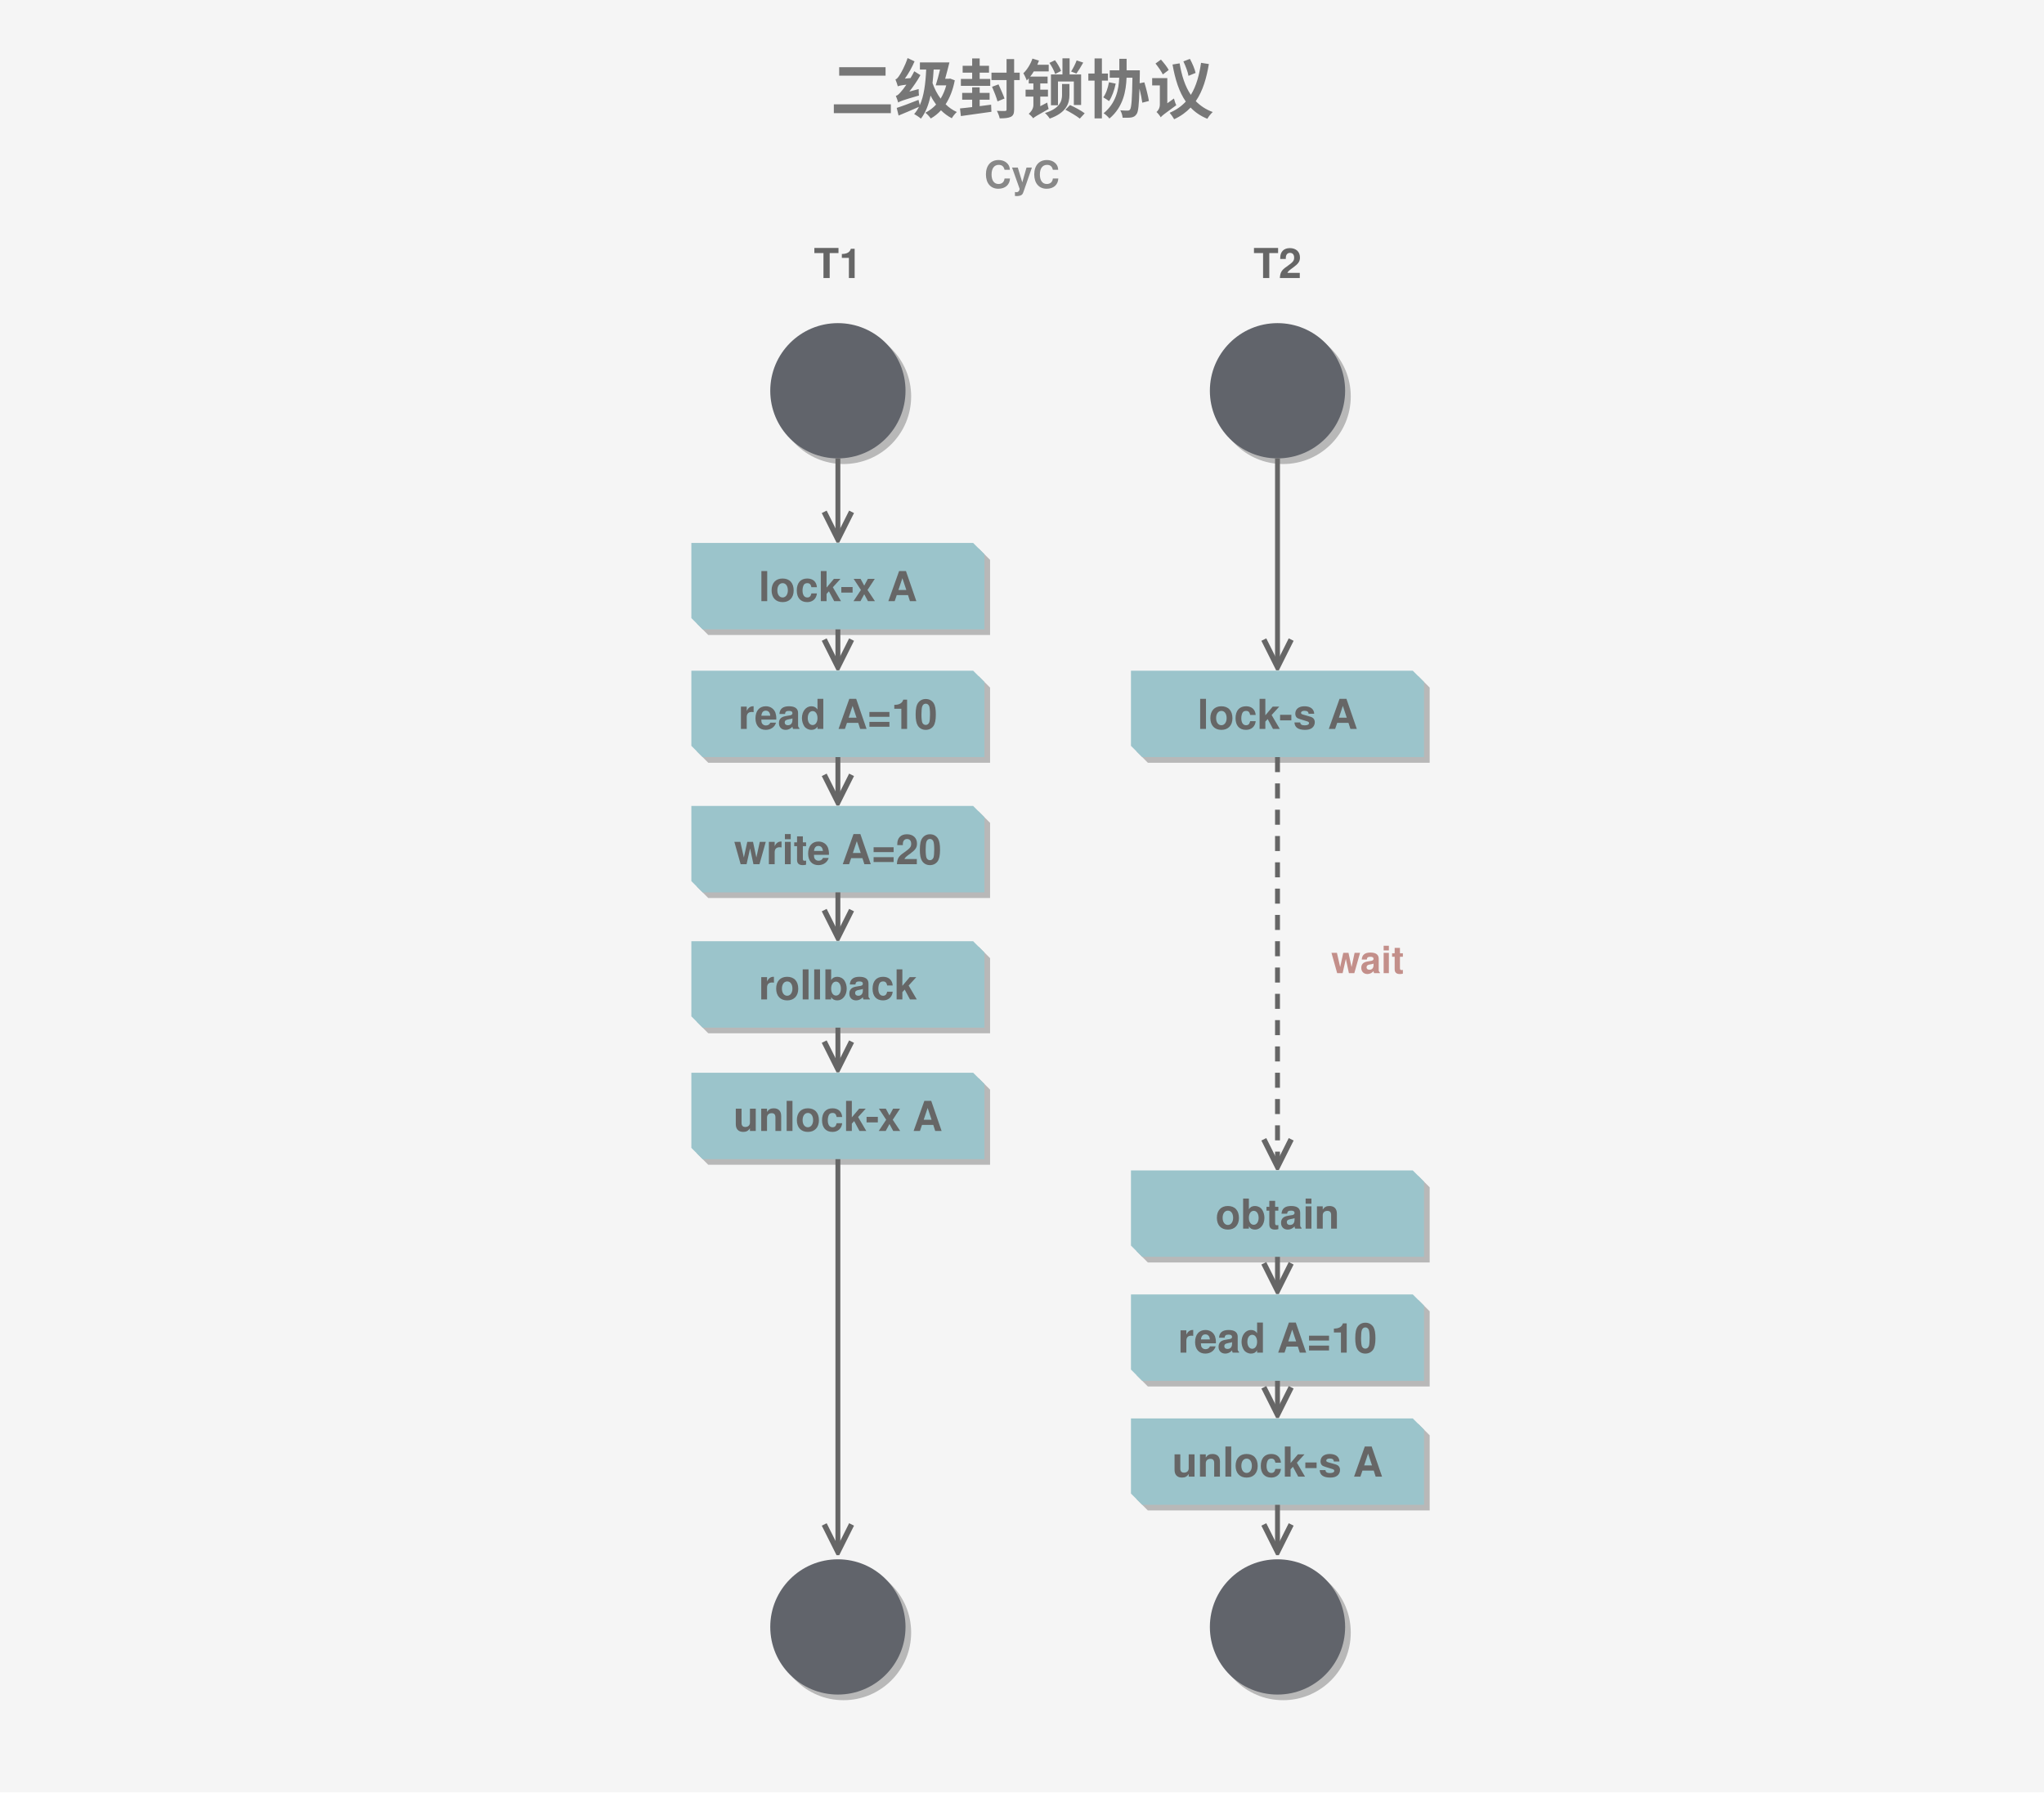
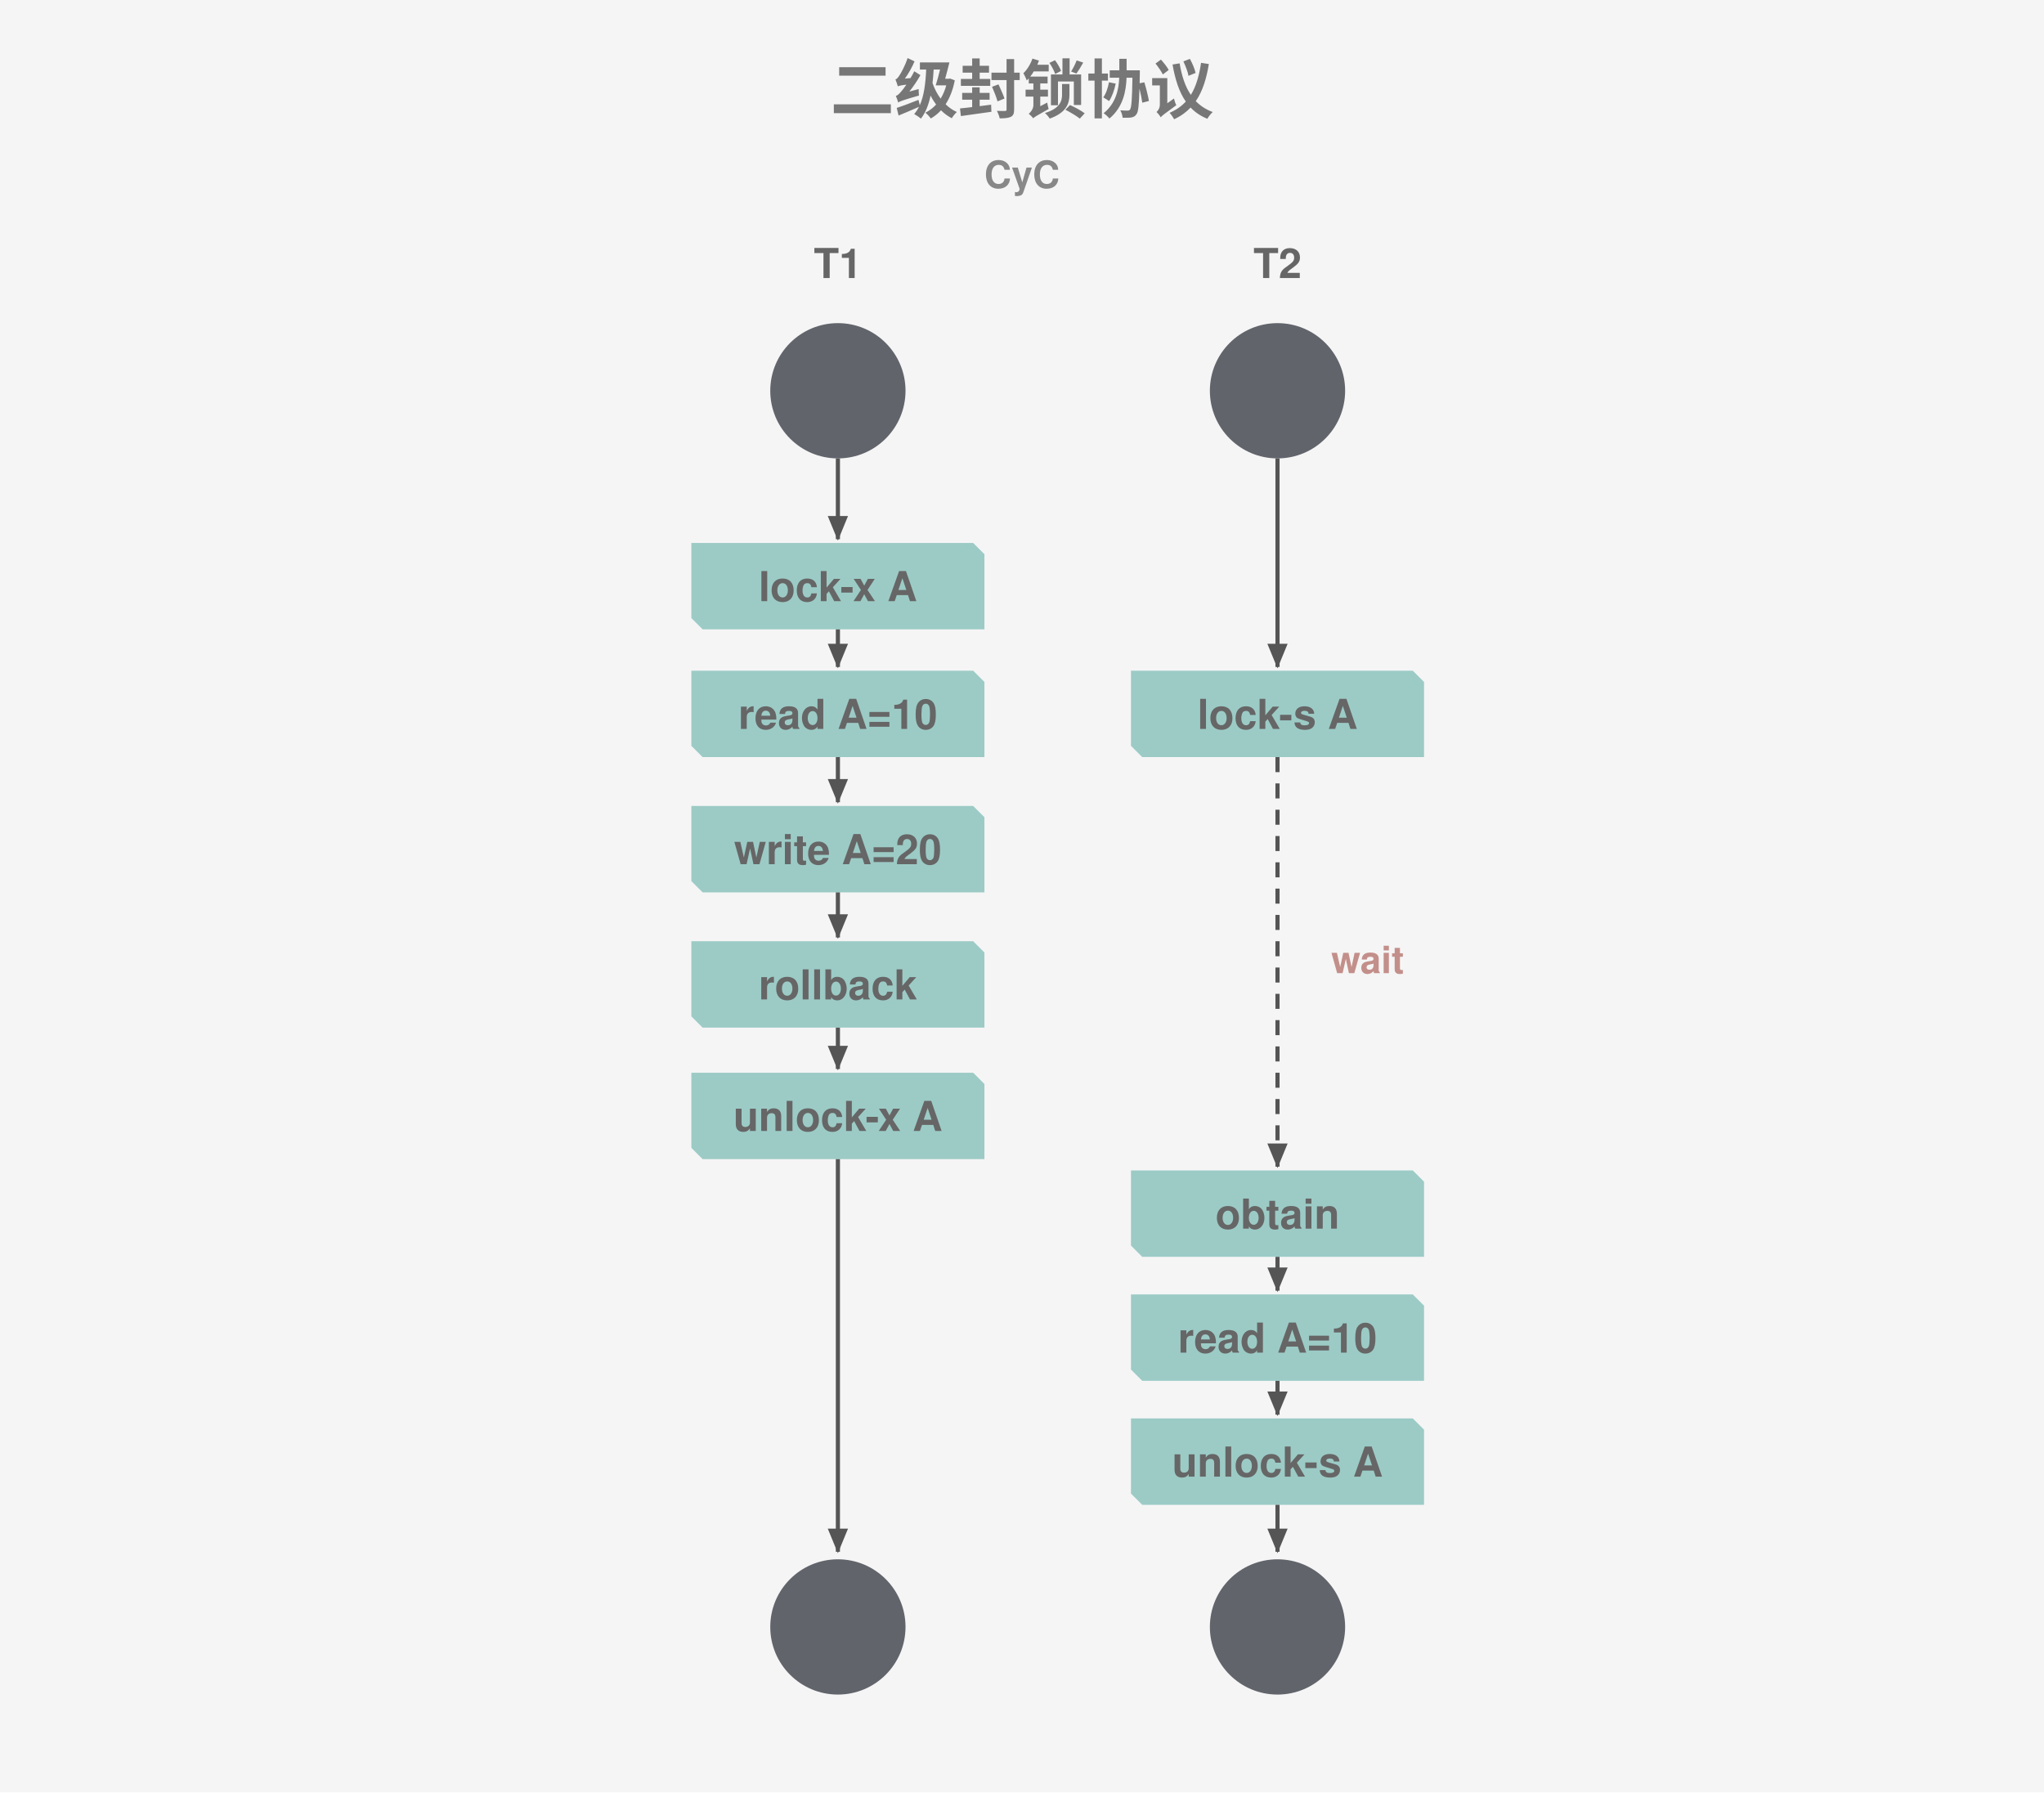
<svg xmlns="http://www.w3.org/2000/svg" width="544" height="477" viewBox="0 0 544 477">
  <style>
    text { font-family: Helvetica, Arial, "PingFang SC", "Microsoft YaHei", sans-serif; fill: #666; font-weight: bold; text-anchor: middle; }
    .title { fill: #777; }
    .sub { fill: #888; }
    .note { fill: #C38F8A; }
-     .flow { stroke: #666; stroke-width: 1.3; fill: none; marker-end: url(#arrow); }
+     .flow { stroke: #555; stroke-width: 1.1; fill: none; marker-end: url(#arrow); }
    .wait { stroke-dasharray: 4 3; }
-     .box { fill: #9BC4CB; }
+     .box { fill: #9CCBC6; }
    .shadow { fill: #B8B8B8; }
  </style>
  <defs>
    <marker id="arrow" viewBox="0 0 10 10" refX="9" refY="5" markerWidth="7" markerHeight="7" orient="auto">
-       <path d="M1,1 L9,5 L1,9" fill="none" stroke="#666" stroke-width="1.6" />
+       <path d="M1,1.5 L9.5,5 L1,8.5 z" fill="#555" />
    </marker>
  </defs>
  <rect width="100%" height="100%" fill="#F5F5F5" />
  <text x="272" y="30" font-size="17" class="title">二级封锁协议</text>
  <text x="272" y="50" font-size="10" class="sub">CyC</text>
  <text x="223" y="74" font-size="11">T1</text>
  <text x="340" y="74" font-size="11">T2</text>
-   <circle cx="224.5" cy="105.5" r="18" class="shadow" />
  <circle cx="223" cy="104" r="18" fill="#61646B" />
  <line x1="223" y1="122" x2="223" y2="143.5" class="flow" />
-   <polygon points="185.5,146 260.5,146 263.5,149 263.5,169 188.5,169 185.5,166" class="shadow" />
  <polygon points="184,144.5 259,144.5 262,147.5 262,167.5 187,167.5 184,164.5" class="box" />
  <text x="223" y="160" font-size="11">lock-x A</text>
  <line x1="223" y1="167.5" x2="223" y2="177.5" class="flow" />
-   <polygon points="185.5,180 260.5,180 263.5,183 263.5,203 188.5,203 185.5,200" class="shadow" />
  <polygon points="184,178.5 259,178.5 262,181.5 262,201.5 187,201.5 184,198.5" class="box" />
  <text x="223" y="194" font-size="11">read A=10</text>
  <line x1="223" y1="201.5" x2="223" y2="213.5" class="flow" />
-   <polygon points="185.5,216 260.5,216 263.5,219 263.5,239 188.5,239 185.5,236" class="shadow" />
  <polygon points="184,214.5 259,214.5 262,217.5 262,237.5 187,237.5 184,234.5" class="box" />
  <text x="223" y="230" font-size="11">write A=20</text>
  <line x1="223" y1="237.5" x2="223" y2="249.5" class="flow" />
-   <polygon points="185.5,252 260.5,252 263.5,255 263.5,275 188.5,275 185.5,272" class="shadow" />
  <polygon points="184,250.5 259,250.5 262,253.5 262,273.5 187,273.5 184,270.5" class="box" />
  <text x="223" y="266" font-size="11">rollback</text>
  <line x1="223" y1="273.5" x2="223" y2="284.5" class="flow" />
-   <polygon points="185.5,287 260.5,287 263.5,290 263.5,310 188.5,310 185.5,307" class="shadow" />
  <polygon points="184,285.5 259,285.5 262,288.5 262,308.5 187,308.5 184,305.5" class="box" />
  <text x="223" y="301" font-size="11">unlock-x A</text>
  <line x1="223" y1="308.5" x2="223" y2="413" class="flow" />
-   <circle cx="224.5" cy="434.5" r="18" class="shadow" />
  <circle cx="223" cy="433" r="18" fill="#61646B" />
-   <circle cx="341.5" cy="105.5" r="18" class="shadow" />
  <circle cx="340" cy="104" r="18" fill="#61646B" />
  <line x1="340" y1="122" x2="340" y2="177.5" class="flow" />
-   <polygon points="302.5,180 377.5,180 380.5,183 380.5,203 305.5,203 302.5,200" class="shadow" />
  <polygon points="301,178.5 376,178.5 379,181.5 379,201.5 304,201.5 301,198.5" class="box" />
  <text x="340" y="194" font-size="11">lock-s A</text>
  <line x1="340" y1="201.5" x2="340" y2="310.5" class="flow wait" />
  <text x="364" y="259" font-size="10" class="note">wait</text>
-   <polygon points="302.5,313 377.5,313 380.5,316 380.5,336 305.5,336 302.5,333" class="shadow" />
  <polygon points="301,311.5 376,311.5 379,314.5 379,334.5 304,334.5 301,331.5" class="box" />
  <text x="340" y="327" font-size="11">obtain</text>
  <line x1="340" y1="334.5" x2="340" y2="343.5" class="flow" />
-   <polygon points="302.5,346 377.5,346 380.5,349 380.5,369 305.5,369 302.5,366" class="shadow" />
  <polygon points="301,344.5 376,344.5 379,347.5 379,367.5 304,367.5 301,364.5" class="box" />
  <text x="340" y="360" font-size="11">read A=10</text>
  <line x1="340" y1="367.5" x2="340" y2="376.5" class="flow" />
-   <polygon points="302.5,379 377.5,379 380.5,382 380.5,402 305.5,402 302.5,399" class="shadow" />
  <polygon points="301,377.5 376,377.5 379,380.5 379,400.5 304,400.5 301,397.5" class="box" />
  <text x="340" y="393" font-size="11">unlock-s A</text>
  <line x1="340" y1="400.5" x2="340" y2="413" class="flow" />
-   <circle cx="341.5" cy="434.5" r="18" class="shadow" />
  <circle cx="340" cy="433" r="18" fill="#61646B" />
</svg>
